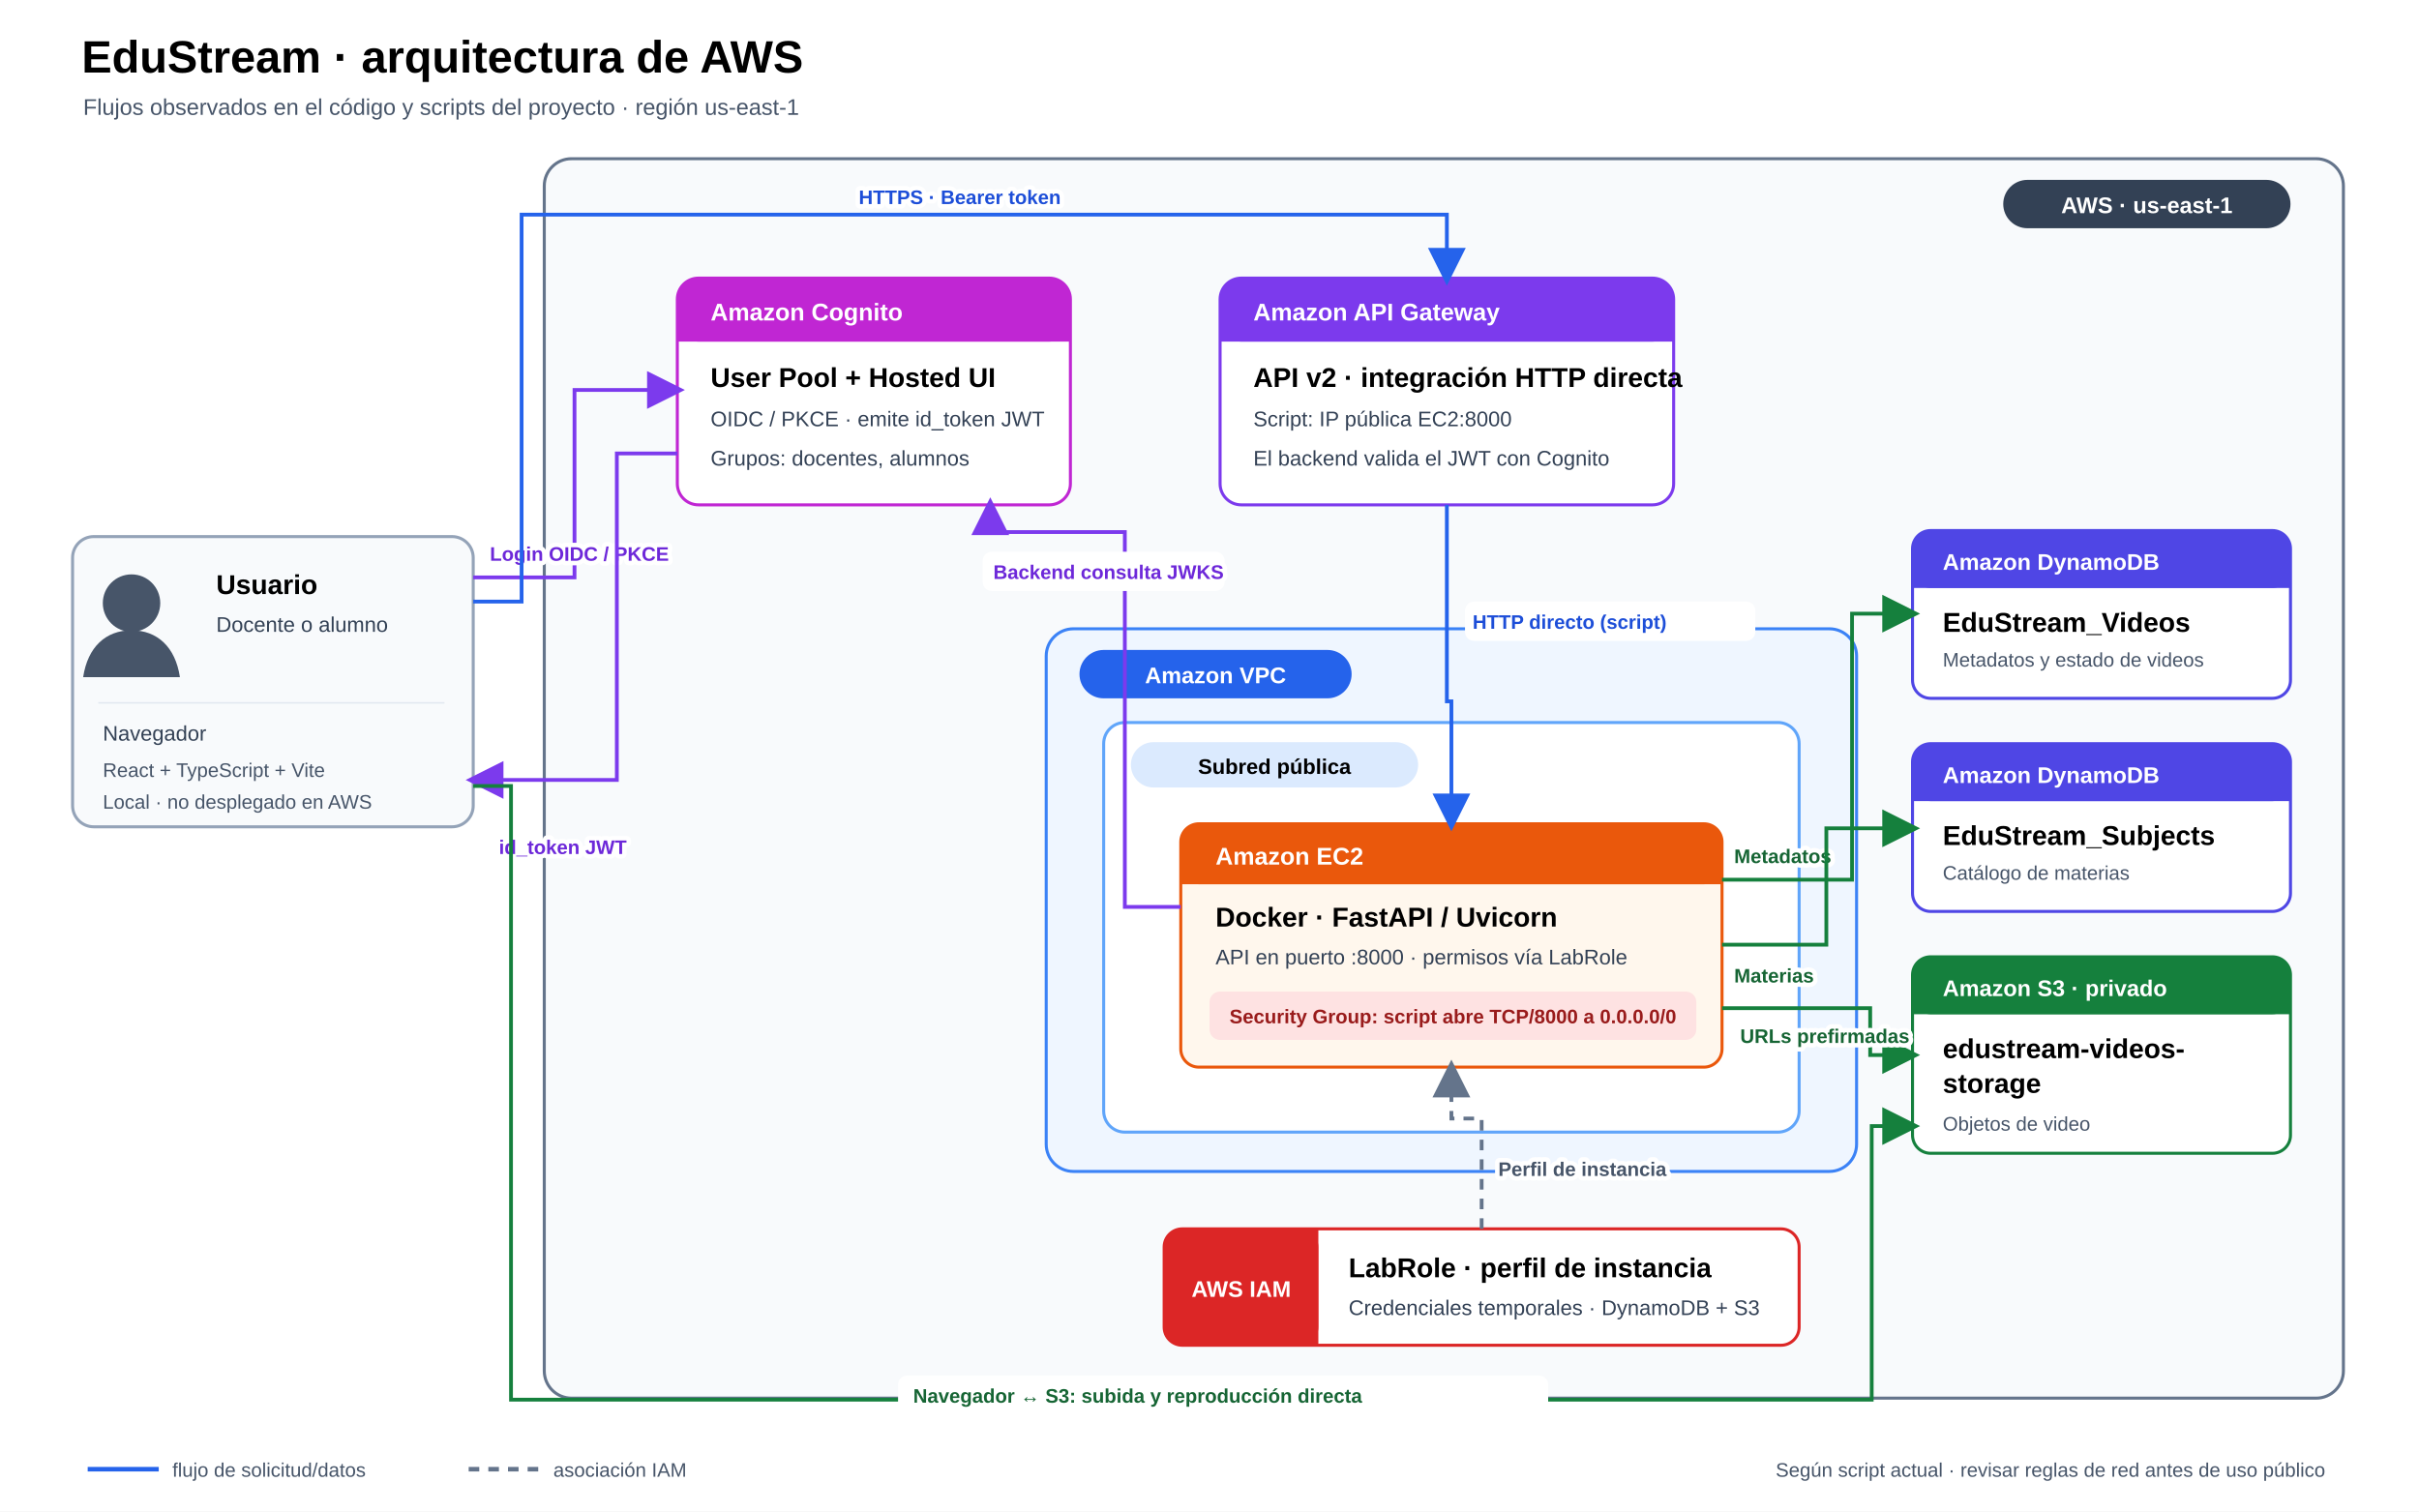
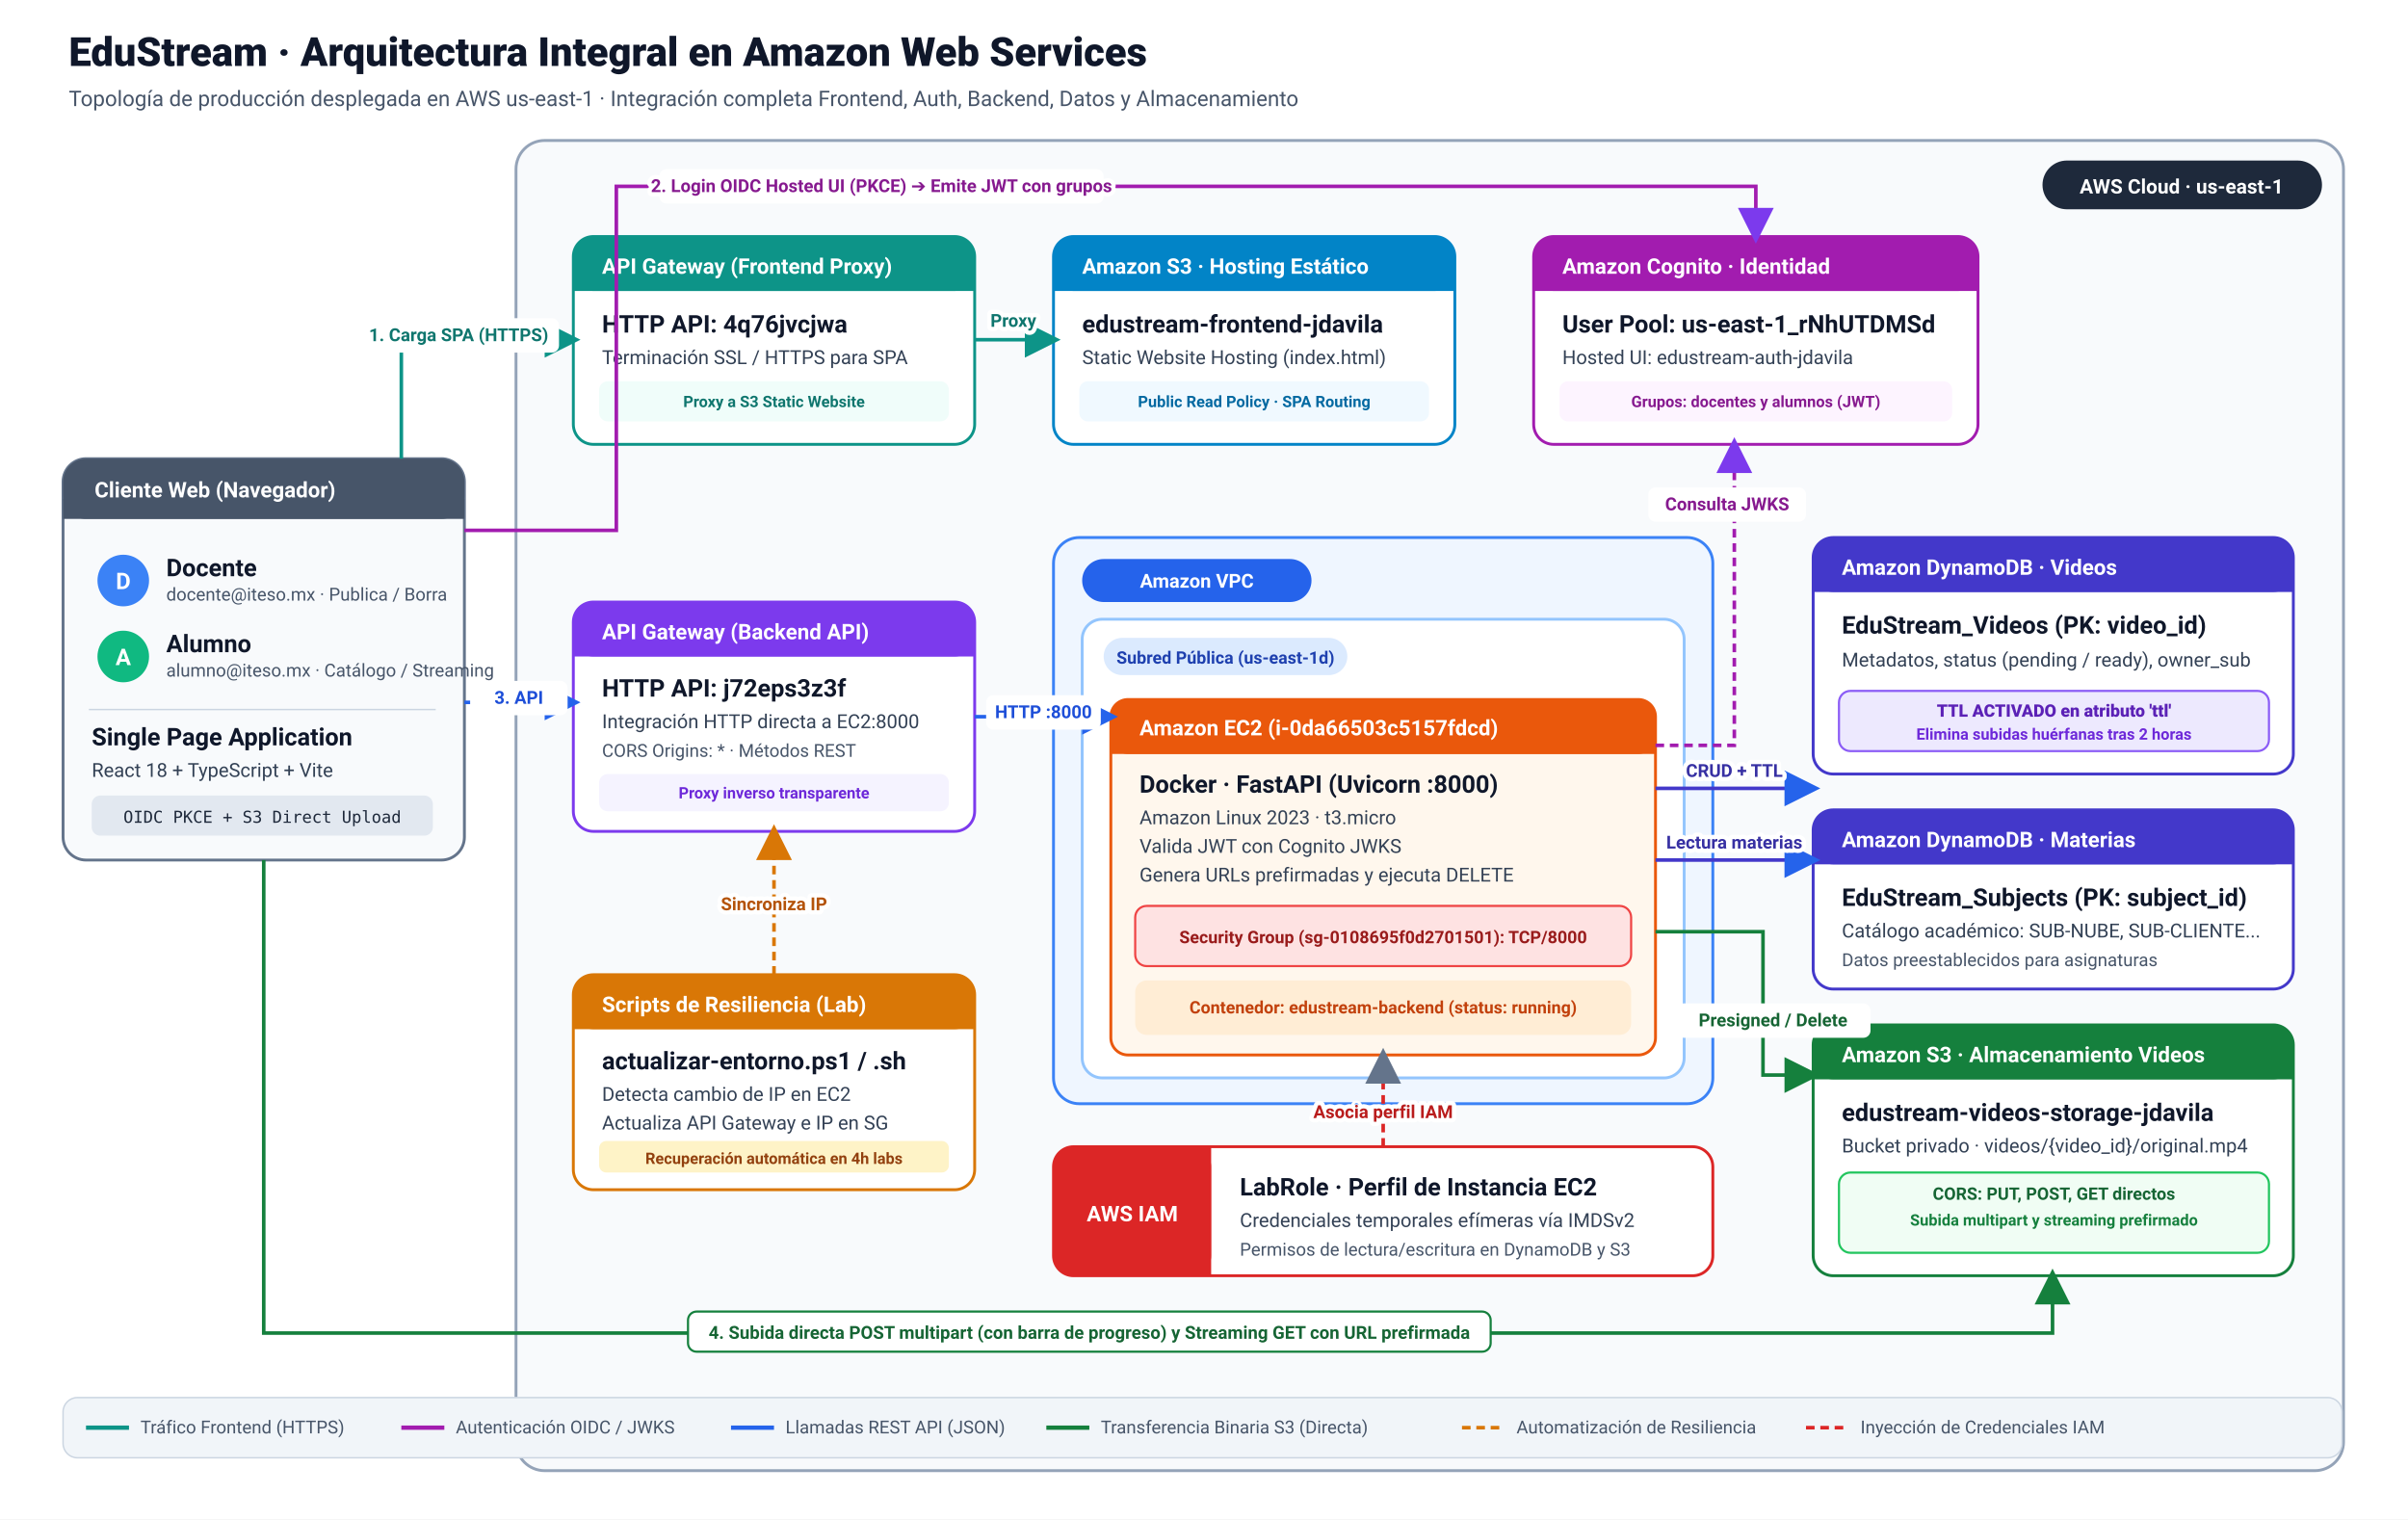
- <svg xmlns="http://www.w3.org/2000/svg" width="1600" height="1000" viewBox="0 0 1600 1000" role="img" aria-labelledby="title description">
+ <svg xmlns="http://www.w3.org/2000/svg" width="1680" height="1060" viewBox="0 0 1680 1060" role="img" aria-labelledby="title description">
  <defs>
    <marker id="arrow-blue" markerWidth="10" markerHeight="10" refX="8" refY="5" orient="auto" markerUnits="strokeWidth">
      <path d="M0,0 L10,5 L0,10 z" fill="#2563eb" />
    </marker>
    <marker id="arrow-purple" markerWidth="10" markerHeight="10" refX="8" refY="5" orient="auto" markerUnits="strokeWidth">
      <path d="M0,0 L10,5 L0,10 z" fill="#7c3aed" />
    </marker>
    <marker id="arrow-green" markerWidth="10" markerHeight="10" refX="8" refY="5" orient="auto" markerUnits="strokeWidth">
      <path d="M0,0 L10,5 L0,10 z" fill="#15803d" />
    </marker>
+     <marker id="arrow-amber" markerWidth="10" markerHeight="10" refX="8" refY="5" orient="auto" markerUnits="strokeWidth">
+       <path d="M0,0 L10,5 L0,10 z" fill="#d97706" />
+     </marker>
+     <marker id="arrow-teal" markerWidth="10" markerHeight="10" refX="8" refY="5" orient="auto" markerUnits="strokeWidth">
+       <path d="M0,0 L10,5 L0,10 z" fill="#0d9488" />
+     </marker>
    <marker id="arrow-gray" markerWidth="10" markerHeight="10" refX="8" refY="5" orient="auto" markerUnits="strokeWidth">
      <path d="M0,0 L10,5 L0,10 z" fill="#64748b" />
    </marker>
    <style>
-       text { font-family: Arial, Helvetica, sans-serif; }
-       .title { font-size: 30px; font-weight: 700; }
+       text { font-family: -apple-system, BlinkMacSystemFont, "Segoe UI", Roboto, Helvetica, Arial, sans-serif; }
+       .title { font-size: 28px; font-weight: 800; fill: #0f172a; }
      .subtitle { font-size: 15px; fill: #475569; }
-       .boundary-title { font-size: 20px; font-weight: 700; }
-       .card-title { font-size: 18px; font-weight: 700; }
-       .card-copy { font-size: 14px; fill: #334155; }
-       .small { font-size: 13px; fill: #475569; }
-       .edge-label { font-size: 13px; font-weight: 700; paint-order: stroke; stroke: #fff; stroke-width: 6px; stroke-linejoin: round; }
+       .card-title { font-size: 17px; font-weight: 700; fill: #0f172a; }
+       .card-header-text { font-size: 15px; font-weight: 700; fill: #ffffff; }
+       .card-copy { font-size: 13.5px; fill: #334155; }
+       .small { font-size: 12.5px; fill: #475569; }
+       .code-tag { font-family: ui-monospace, SFMono-Regular, Menlo, Monaco, Consolas, monospace; font-size: 11.5px; fill: #1e293b; }
+       .edge-label { font-size: 12.5px; font-weight: 700; paint-order: stroke; stroke: #ffffff; stroke-width: 6px; stroke-linejoin: round; }
      .edge { fill: none; stroke-width: 2.5; }
    </style>
  </defs>
-   <rect width="1600" height="1000" fill="#fff" />
-   <text x="54" y="48" class="title">EduStream · arquitectura de AWS</text>
-   <text x="55" y="76" class="subtitle">Flujos observados en el código y scripts del proyecto · región us-east-1</text>
-   <rect x="360" y="105" width="1190" height="820" rx="18" fill="#f8fafc" stroke="#64748b" stroke-width="2" />
-   <rect x="1325" y="119" width="190" height="32" rx="16" fill="#334155" />
-   <text x="1420" y="141" text-anchor="middle" font-size="15" font-weight="700" fill="#fff">AWS · us-east-1</text>
-   <rect x="48" y="355" width="265" height="192" rx="14" fill="#f8fafc" stroke="#94a3b8" stroke-width="2" />
-   <circle cx="87" cy="399" r="19" fill="#475569" />
-   <path d="M55 448c3-20 15-31 32-31s29 11 32 31" fill="#475569" />
-   <text x="143" y="393" class="card-title">Usuario</text>
-   <text x="143" y="418" class="card-copy">Docente o alumno</text>
-   <line x1="65" y1="465" x2="294" y2="465" stroke="#e2e8f0" />
-   <text x="68" y="490" class="card-copy">Navegador</text>
-   <text x="68" y="514" class="small">React + TypeScript + Vite</text>
-   <text x="68" y="535" class="small">Local · no desplegado en AWS</text>
-   <rect x="448" y="184" width="260" height="150" rx="14" fill="#fff" stroke="#c026d3" stroke-width="2" />
-   <rect x="448" y="184" width="260" height="42" rx="14" fill="#c026d3" />
-   <path d="M448 212h260v14H448z" fill="#c026d3" />
-   <text x="470" y="212" font-size="16" font-weight="700" fill="#fff">Amazon Cognito</text>
-   <text x="470" y="256" class="card-title">User Pool + Hosted UI</text>
-   <text x="470" y="282" class="card-copy">OIDC / PKCE · emite id_token JWT</text>
-   <text x="470" y="308" class="card-copy">Grupos: docentes, alumnos</text>
-   <rect x="807" y="184" width="300" height="150" rx="14" fill="#fff" stroke="#7c3aed" stroke-width="2" />
-   <rect x="807" y="184" width="300" height="42" rx="14" fill="#7c3aed" />
-   <path d="M807 212h300v14H807z" fill="#7c3aed" />
-   <text x="829" y="212" font-size="16" font-weight="700" fill="#fff">Amazon API Gateway</text>
-   <text x="829" y="256" class="card-title">API v2 · integración HTTP directa</text>
-   <text x="829" y="282" class="card-copy">Script: IP pública EC2:8000</text>
-   <text x="829" y="308" class="card-copy">El backend valida el JWT con Cognito</text>
-   <rect x="692" y="416" width="536" height="359" rx="18" fill="#eff6ff" stroke="#3b82f6" stroke-width="2" />
-   <rect x="714" y="430" width="180" height="32" rx="16" fill="#2563eb" />
-   <text x="804" y="452" text-anchor="middle" font-size="15" font-weight="700" fill="#fff">Amazon VPC</text>
-   <rect x="730" y="478" width="460" height="271" rx="14" fill="#fff" stroke="#60a5fa" stroke-width="2" />
-   <rect x="748" y="491" width="190" height="30" rx="15" fill="#dbeafe" />
-   <text x="843" y="512" text-anchor="middle" font-size="14" font-weight="700">Subred pública</text>
-   <rect x="781" y="545" width="358" height="161" rx="12" fill="#fff7ed" stroke="#ea580c" stroke-width="2" />
-   <rect x="781" y="545" width="358" height="40" rx="12" fill="#ea580c" />
-   <path d="M781 571h358v14H781z" fill="#ea580c" />
-   <text x="804" y="572" font-size="16" font-weight="700" fill="#fff">Amazon EC2</text>
-   <text x="804" y="613" class="card-title">Docker · FastAPI / Uvicorn</text>
-   <text x="804" y="638" class="card-copy">API en puerto :8000 · permisos vía LabRole</text>
-   <rect x="800" y="656" width="322" height="32" rx="7" fill="#fee2e2" />
-   <text x="961" y="677" text-anchor="middle" font-size="13" font-weight="700" fill="#991b1b">Security Group: script abre TCP/8000 a 0.0.0.0/0</text>
-   <rect x="1265" y="351" width="250" height="111" rx="12" fill="#fff" stroke="#4f46e5" stroke-width="2" />
-   <rect x="1265" y="351" width="250" height="38" rx="12" fill="#4f46e5" />
-   <path d="M1265 377h250v12H1265z" fill="#4f46e5" />
-   <text x="1285" y="377" font-size="15" font-weight="700" fill="#fff">Amazon DynamoDB</text>
-   <text x="1285" y="418" class="card-title">EduStream_Videos</text>
-   <text x="1285" y="441" class="small">Metadatos y estado de videos</text>
-   <rect x="1265" y="492" width="250" height="111" rx="12" fill="#fff" stroke="#4f46e5" stroke-width="2" />
-   <rect x="1265" y="492" width="250" height="38" rx="12" fill="#4f46e5" />
-   <path d="M1265 518h250v12H1265z" fill="#4f46e5" />
-   <text x="1285" y="518" font-size="15" font-weight="700" fill="#fff">Amazon DynamoDB</text>
-   <text x="1285" y="559" class="card-title">EduStream_Subjects</text>
-   <text x="1285" y="582" class="small">Catálogo de materias</text>
-   <rect x="1265" y="633" width="250" height="130" rx="12" fill="#fff" stroke="#15803d" stroke-width="2" />
-   <rect x="1265" y="633" width="250" height="38" rx="12" fill="#15803d" />
-   <path d="M1265 659h250v12H1265z" fill="#15803d" />
-   <text x="1285" y="659" font-size="15" font-weight="700" fill="#fff">Amazon S3 · privado</text>
-   <text x="1285" y="700" class="card-title">edustream-videos-</text>
-   <text x="1285" y="723" class="card-title">storage</text>
-   <text x="1285" y="748" class="small">Objetos de video</text>
-   <rect x="770" y="813" width="420" height="77" rx="12" fill="#fff" stroke="#dc2626" stroke-width="2" />
-   <rect x="770" y="813" width="102" height="77" rx="12" fill="#dc2626" />
-   <path d="M858 813h14v77h-14z" fill="#dc2626" />
-   <text x="821" y="858" text-anchor="middle" font-size="15" font-weight="700" fill="#fff">AWS IAM</text>
-   <text x="892" y="845" class="card-title">LabRole · perfil de instancia</text>
-   <text x="892" y="870" class="card-copy">Credenciales temporales · DynamoDB + S3</text>
-   <path class="edge" d="M313 382 H380 V258 H448" stroke="#7c3aed" marker-end="url(#arrow-purple)" />
-   <text x="324" y="371" class="edge-label" fill="#6d28d9">Login OIDC / PKCE</text>
-   <path class="edge" d="M448 300 H408 V516 H313" stroke="#7c3aed" marker-end="url(#arrow-purple)" />
-   <text x="330" y="565" class="edge-label" fill="#6d28d9">id_token JWT</text>
-   <path class="edge" d="M313 398 H345 V142 H957 V184" stroke="#2563eb" marker-end="url(#arrow-blue)" />
-   <text x="568" y="135" class="edge-label" fill="#1d4ed8">HTTPS · Bearer token</text>
-   <path class="edge" d="M957 334 V464 H960 V545" stroke="#2563eb" marker-end="url(#arrow-blue)" />
-   <rect x="969" y="398" width="192" height="26" rx="6" fill="#fff" />
-   <text x="974" y="416" class="edge-label" fill="#1d4ed8">HTTP directo (script)</text>
-   <path class="edge" d="M781 600 H744 V352 H655 V334" stroke="#7c3aed" marker-end="url(#arrow-purple)" />
-   <rect x="650" y="365" width="160" height="26" rx="6" fill="#fff" />
-   <text x="657" y="383" class="edge-label" fill="#6d28d9">Backend consulta JWKS</text>
-   <path class="edge" d="M1139 582 H1225 V406 H1265" stroke="#15803d" marker-end="url(#arrow-green)" />
-   <text x="1147" y="571" class="edge-label" fill="#166534">Metadatos</text>
-   <path class="edge" d="M1139 625 H1208 V548 H1265" stroke="#15803d" marker-end="url(#arrow-green)" />
-   <text x="1147" y="650" class="edge-label" fill="#166534">Materias</text>
-   <path class="edge" d="M1139 667 H1237 V698 H1265" stroke="#15803d" marker-end="url(#arrow-green)" />
-   <text x="1151" y="690" class="edge-label" fill="#166534">URLs prefirmadas</text>
-   <path class="edge" d="M313 520 H338 V926 H1238 V745 H1265" stroke="#15803d" marker-end="url(#arrow-green)" />
-   <rect x="594" y="910" width="430" height="26" rx="6" fill="#fff" />
-   <text x="604" y="928" class="edge-label" fill="#166534">Navegador ↔ S3: subida y reproducción directa</text>
-   <path class="edge" d="M980 813 V740 H960 V706" stroke="#64748b" stroke-dasharray="7 6" marker-end="url(#arrow-gray)" />
-   <text x="991" y="778" class="edge-label" fill="#475569">Perfil de instancia</text>
-   <line x1="58" y1="972" x2="105" y2="972" stroke="#2563eb" stroke-width="3" />
-   <text x="114" y="977" class="small">flujo de solicitud/datos</text>
-   <line x1="310" y1="972" x2="357" y2="972" stroke="#64748b" stroke-width="3" stroke-dasharray="7 6" />
-   <text x="366" y="977" class="small">asociación IAM</text>
-   <text x="1538" y="977" text-anchor="end" class="small">Según script actual · revisar reglas de red antes de uso público</text>
+   <rect width="1680" height="1060" fill="#ffffff" />
+   <text x="48" y="46" class="title">EduStream · Arquitectura Integral en Amazon Web Services</text>
+   <text x="48" y="74" class="subtitle">Topología de producción desplegada en AWS us-east-1 · Integración completa Frontend, Auth, Backend, Datos y Almacenamiento</text>
+   <rect x="360" y="98" width="1275" height="928" rx="20" fill="#f8fafc" stroke="#94a3b8" stroke-width="2" />
+   <rect x="1425" y="112" width="195" height="34" rx="17" fill="#1e293b" />
+   <text x="1522" y="135" text-anchor="middle" font-size="14" font-weight="700" fill="#ffffff">AWS Cloud · us-east-1</text>
+   <rect x="44" y="320" width="280" height="280" rx="16" fill="#f8fafc" stroke="#64748b" stroke-width="2" />
+   <rect x="44" y="320" width="280" height="42" rx="16" fill="#475569" />
+   <path d="M44 348h280v14H44z" fill="#475569" />
+   <text x="66" y="347" class="card-header-text">Cliente Web (Navegador)</text>
+   <circle cx="86" cy="405" r="18" fill="#3b82f6" />
+   <text x="86" y="411" text-anchor="middle" font-size="16" font-weight="700" fill="#fff">D</text>
+   <text x="116" y="402" class="card-title">Docente</text>
+   <text x="116" y="419" class="small">docente@iteso.mx · Publica / Borra</text>
+   <circle cx="86" cy="458" r="18" fill="#10b981" />
+   <text x="86" y="464" text-anchor="middle" font-size="16" font-weight="700" fill="#fff">A</text>
+   <text x="116" y="455" class="card-title">Alumno</text>
+   <text x="116" y="472" class="small">alumno@iteso.mx · Catálogo / Streaming</text>
+   <line x1="62" y1="495" x2="304" y2="495" stroke="#cbd5e1" stroke-width="1" />
+   <text x="64" y="520" class="card-title">Single Page Application</text>
+   <text x="64" y="542" class="card-copy">React 18 + TypeScript + Vite</text>
+   <rect x="64" y="555" width="238" height="28" rx="6" fill="#e2e8f0" />
+   <text x="183" y="574" text-anchor="middle" class="code-tag">OIDC PKCE + S3 Direct Upload</text>
+   <rect x="400" y="165" width="280" height="145" rx="14" fill="#ffffff" stroke="#0d9488" stroke-width="2" />
+   <rect x="400" y="165" width="280" height="38" rx="14" fill="#0d9488" />
+   <path d="M400 190h280v13H400z" fill="#0d9488" />
+   <text x="420" y="191" class="card-header-text">API Gateway (Frontend Proxy)</text>
+   <text x="420" y="232" class="card-title">HTTP API: 4q76jvcjwa</text>
+   <text x="420" y="254" class="card-copy">Terminación SSL / HTTPS para SPA</text>
+   <rect x="418" y="266" width="244" height="28" rx="6" fill="#f0fdfa" />
+   <text x="540" y="284" text-anchor="middle" font-size="11" font-weight="700" fill="#0f766e">Proxy a S3 Static Website</text>
+   <rect x="735" y="165" width="280" height="145" rx="14" fill="#ffffff" stroke="#0284c7" stroke-width="2" />
+   <rect x="735" y="165" width="280" height="38" rx="14" fill="#0284c7" />
+   <path d="M735 190h280v13H735z" fill="#0284c7" />
+   <text x="755" y="191" class="card-header-text">Amazon S3 · Hosting Estático</text>
+   <text x="755" y="232" class="card-title">edustream-frontend-jdavila</text>
+   <text x="755" y="254" class="card-copy">Static Website Hosting (index.html)</text>
+   <rect x="753" y="266" width="244" height="28" rx="6" fill="#f0f9ff" />
+   <text x="875" y="284" text-anchor="middle" font-size="11" font-weight="700" fill="#0369a1">Public Read Policy · SPA Routing</text>
+   <rect x="1070" y="165" width="310" height="145" rx="14" fill="#ffffff" stroke="#a21caf" stroke-width="2" />
+   <rect x="1070" y="165" width="310" height="38" rx="14" fill="#a21caf" />
+   <path d="M1070 190h310v13H1070z" fill="#a21caf" />
+   <text x="1090" y="191" class="card-header-text">Amazon Cognito · Identidad</text>
+   <text x="1090" y="232" class="card-title">User Pool: us-east-1_rNhUTDMSd</text>
+   <text x="1090" y="254" class="card-copy">Hosted UI: edustream-auth-jdavila</text>
+   <rect x="1088" y="266" width="274" height="28" rx="6" fill="#fdf4ff" />
+   <text x="1225" y="284" text-anchor="middle" font-size="11" font-weight="700" fill="#86198f">Grupos: docentes y alumnos (JWT)</text>
+   <rect x="400" y="420" width="280" height="160" rx="14" fill="#ffffff" stroke="#7c3aed" stroke-width="2" />
+   <rect x="400" y="420" width="280" height="38" rx="14" fill="#7c3aed" />
+   <path d="M400 445h280v13H400z" fill="#7c3aed" />
+   <text x="420" y="446" class="card-header-text">API Gateway (Backend API)</text>
+   <text x="420" y="486" class="card-title">HTTP API: j72eps3z3f</text>
+   <text x="420" y="508" class="card-copy">Integración HTTP directa a EC2:8000</text>
+   <text x="420" y="528" class="small">CORS Origins: * · Métodos REST</text>
+   <rect x="418" y="540" width="244" height="26" rx="6" fill="#f5f3ff" />
+   <text x="540" y="557" text-anchor="middle" font-size="11" font-weight="700" fill="#6d28d9">Proxy inverso transparente</text>
+   <rect x="735" y="375" width="460" height="395" rx="18" fill="#eff6ff" stroke="#3b82f6" stroke-width="2" />
+   <rect x="755" y="390" width="160" height="30" rx="15" fill="#2563eb" />
+   <text x="835" y="410" text-anchor="middle" font-size="13.5" font-weight="700" fill="#ffffff">Amazon VPC</text>
+   <rect x="755" y="432" width="420" height="320" rx="14" fill="#ffffff" stroke="#93c5fd" stroke-width="2" />
+   <rect x="770" y="445" width="170" height="26" rx="13" fill="#dbeafe" />
+   <text x="855" y="463" text-anchor="middle" font-size="12" font-weight="700" fill="#1e40af">Subred Pública (us-east-1d)</text>
+   <rect x="775" y="488" width="380" height="248" rx="12" fill="#fff7ed" stroke="#ea580c" stroke-width="2" />
+   <rect x="775" y="488" width="380" height="38" rx="12" fill="#ea580c" />
+   <path d="M775 513h380v13H775z" fill="#ea580c" />
+   <text x="795" y="513" class="card-header-text">Amazon EC2 (i-0da66503c5157fdcd)</text>
+   <text x="795" y="553" class="card-title">Docker · FastAPI (Uvicorn :8000)</text>
+   <text x="795" y="575" class="card-copy">Amazon Linux 2023 · t3.micro</text>
+   <text x="795" y="595" class="card-copy">Valida JWT con Cognito JWKS</text>
+   <text x="795" y="615" class="card-copy">Genera URLs prefirmadas y ejecuta DELETE</text>
+   <rect x="792" y="632" width="346" height="42" rx="8" fill="#fee2e2" stroke="#ef4444" stroke-width="1.5" />
+   <text x="965" y="658" text-anchor="middle" font-size="12" font-weight="700" fill="#991b1b">Security Group (sg-0108695f0d2701501): TCP/8000</text>
+   <rect x="792" y="684" width="346" height="38" rx="8" fill="#ffedd5" />
+   <text x="965" y="707" text-anchor="middle" font-size="12" font-weight="700" fill="#c2410c">Contenedor: edustream-backend (status: running)</text>
+   <rect x="1265" y="375" width="335" height="165" rx="14" fill="#ffffff" stroke="#4338ca" stroke-width="2" />
+   <rect x="1265" y="375" width="335" height="38" rx="14" fill="#4338ca" />
+   <path d="M1265 400h335v13H1265z" fill="#4338ca" />
+   <text x="1285" y="401" class="card-header-text">Amazon DynamoDB · Videos</text>
+   <text x="1285" y="442" class="card-title">EduStream_Videos (PK: video_id)</text>
+   <text x="1285" y="465" class="card-copy">Metadatos, status (pending / ready), owner_sub</text>
+   <rect x="1283" y="482" width="300" height="42" rx="8" fill="#ede9fe" stroke="#8b5cf6" stroke-width="1.5" />
+   <text x="1433" y="500" text-anchor="middle" font-size="12" font-weight="800" fill="#5b21b6">TTL ACTIVADO en atributo 'ttl'</text>
+   <text x="1433" y="516" text-anchor="middle" font-size="11" font-weight="600" fill="#6d28d9">Elimina subidas huérfanas tras 2 horas</text>
+   <rect x="1265" y="565" width="335" height="125" rx="14" fill="#ffffff" stroke="#4338ca" stroke-width="2" />
+   <rect x="1265" y="565" width="335" height="38" rx="14" fill="#4338ca" />
+   <path d="M1265 590h335v13H1265z" fill="#4338ca" />
+   <text x="1285" y="591" class="card-header-text">Amazon DynamoDB · Materias</text>
+   <text x="1285" y="632" class="card-title">EduStream_Subjects (PK: subject_id)</text>
+   <text x="1285" y="654" class="card-copy">Catálogo académico: SUB-NUBE, SUB-CLIENTE...</text>
+   <text x="1285" y="674" class="small">Datos preestablecidos para asignaturas</text>
+   <rect x="1265" y="715" width="335" height="175" rx="14" fill="#ffffff" stroke="#15803d" stroke-width="2" />
+   <rect x="1265" y="715" width="335" height="38" rx="14" fill="#15803d" />
+   <path d="M1265 740h335v13H1265z" fill="#15803d" />
+   <text x="1285" y="741" class="card-header-text">Amazon S3 · Almacenamiento Videos</text>
+   <text x="1285" y="782" class="card-title">edustream-videos-storage-jdavila</text>
+   <text x="1285" y="804" class="card-copy">Bucket privado · videos/{video_id}/original.mp4</text>
+   <rect x="1283" y="818" width="300" height="56" rx="8" fill="#f0fdf4" stroke="#22c55e" stroke-width="1.5" />
+   <text x="1433" y="837" text-anchor="middle" font-size="12" font-weight="700" fill="#166534">CORS: PUT, POST, GET directos</text>
+   <text x="1433" y="855" text-anchor="middle" font-size="11" font-weight="600" fill="#15803d">Subida multipart y streaming prefirmado</text>
+   <rect x="735" y="800" width="460" height="90" rx="14" fill="#ffffff" stroke="#dc2626" stroke-width="2" />
+   <rect x="735" y="800" width="110" height="90" rx="14" fill="#dc2626" />
+   <path d="M831 800h14v90h-14z" fill="#dc2626" />
+   <text x="790" y="852" text-anchor="middle" font-size="15" font-weight="700" fill="#ffffff">AWS IAM</text>
+   <text x="865" y="834" class="card-title">LabRole · Perfil de Instancia EC2</text>
+   <text x="865" y="856" class="card-copy">Credenciales temporales efímeras vía IMDSv2</text>
+   <text x="865" y="876" class="small">Permisos de lectura/escritura en DynamoDB y S3</text>
+   <rect x="400" y="680" width="280" height="150" rx="14" fill="#ffffff" stroke="#d97706" stroke-width="2" />
+   <rect x="400" y="680" width="280" height="38" rx="14" fill="#d97706" />
+   <path d="M400 705h280v13H400z" fill="#d97706" />
+   <text x="420" y="706" class="card-header-text">Scripts de Resiliencia (Lab)</text>
+   <text x="420" y="746" class="card-title">actualizar-entorno.ps1 / .sh</text>
+   <text x="420" y="768" class="card-copy">Detecta cambio de IP en EC2</text>
+   <text x="420" y="788" class="card-copy">Actualiza API Gateway e IP en SG</text>
+   <rect x="418" y="796" width="244" height="22" rx="5" fill="#fef3c7" />
+   <text x="540" y="812" text-anchor="middle" font-size="11" font-weight="700" fill="#92400e">Recuperación automática en 4h labs</text>
+   <path class="edge" d="M280 320 V237 H400" stroke="#0d9488" marker-end="url(#arrow-teal)" />
+   <rect x="250" y="222" width="140" height="24" rx="5" fill="#ffffff" />
+   <text x="320" y="238" text-anchor="middle" class="edge-label" fill="#0f766e">1. Carga SPA (HTTPS)</text>
+   <path class="edge" d="M680 237 H735" stroke="#0d9488" marker-end="url(#arrow-teal)" />
+   <text x="707" y="228" text-anchor="middle" class="edge-label" fill="#0f766e">Proxy</text>
+   <path class="edge" d="M324 370 H430 V130 H1225 V165" stroke="#a21caf" marker-end="url(#arrow-purple)" />
+   <rect x="460" y="118" width="310" height="24" rx="5" fill="#ffffff" />
+   <text x="615" y="134" text-anchor="middle" class="edge-label" fill="#86198f">2. Login OIDC Hosted UI (PKCE) ➔ Emite JWT con grupos</text>
+   <path class="edge" d="M324 490 H400" stroke="#2563eb" marker-end="url(#arrow-blue)" />
+   <rect x="328" y="475" width="68" height="24" rx="5" fill="#ffffff" />
+   <text x="362" y="491" text-anchor="middle" class="edge-label" fill="#1d4ed8">3. API</text>
+   <path class="edge" d="M680 500 H775" stroke="#2563eb" marker-end="url(#arrow-blue)" />
+   <rect x="688" y="485" width="80" height="24" rx="5" fill="#ffffff" />
+   <text x="728" y="501" text-anchor="middle" class="edge-label" fill="#1d4ed8">HTTP :8000</text>
+   <path class="edge" d="M1155 520 H1210 V310" stroke="#a21caf" stroke-dasharray="6 4" marker-end="url(#arrow-purple)" />
+   <rect x="1150" y="340" width="110" height="24" rx="5" fill="#ffffff" />
+   <text x="1205" y="356" text-anchor="middle" class="edge-label" fill="#86198f">Consulta JWKS</text>
+   <path class="edge" d="M1155 550 H1265" stroke="#4338ca" marker-end="url(#arrow-blue)" />
+   <text x="1210" y="542" text-anchor="middle" class="edge-label" fill="#3730a3">CRUD + TTL</text>
+   <path class="edge" d="M1155 600 H1265" stroke="#4338ca" marker-end="url(#arrow-blue)" />
+   <text x="1210" y="592" text-anchor="middle" class="edge-label" fill="#3730a3">Lectura materias</text>
+   <path class="edge" d="M1155 650 H1230 V750 H1265" stroke="#15803d" marker-end="url(#arrow-green)" />
+   <rect x="1170" y="700" width="135" height="24" rx="5" fill="#ffffff" />
+   <text x="1237" y="716" text-anchor="middle" class="edge-label" fill="#166534">Presigned / Delete</text>
+   <path class="edge" d="M184 600 V930 H1432 V890" stroke="#15803d" marker-end="url(#arrow-green)" />
+   <rect x="480" y="915" width="560" height="28" rx="6" fill="#ffffff" stroke="#15803d" stroke-width="1.5" />
+   <text x="760" y="934" text-anchor="middle" class="edge-label" fill="#166534">4. Subida directa POST multipart (con barra de progreso) y Streaming GET con URL prefirmada</text>
+   <path class="edge" d="M965 800 V736" stroke="#dc2626" stroke-dasharray="6 4" marker-end="url(#arrow-gray)" />
+   <text x="965" y="780" text-anchor="middle" class="edge-label" fill="#b91c1c">Asocia perfil IAM</text>
+   <path class="edge" d="M540 680 V580" stroke="#d97706" stroke-dasharray="6 4" marker-end="url(#arrow-amber)" />
+   <text x="540" y="635" text-anchor="middle" class="edge-label" fill="#b45309">Sincroniza IP</text>
+   <rect x="44" y="975" width="1590" height="42" rx="10" fill="#f1f5f9" stroke="#cbd5e1" />
+   <line x1="60" y1="996" x2="90" y2="996" stroke="#0d9488" stroke-width="3" />
+   <text x="98" y="1000" class="small">Tráfico Frontend (HTTPS)</text>
+   <line x1="280" y1="996" x2="310" y2="996" stroke="#a21caf" stroke-width="3" />
+   <text x="318" y="1000" class="small">Autenticación OIDC / JWKS</text>
+   <line x1="510" y1="996" x2="540" y2="996" stroke="#2563eb" stroke-width="3" />
+   <text x="548" y="1000" class="small">Llamadas REST API (JSON)</text>
+   <line x1="730" y1="996" x2="760" y2="996" stroke="#15803d" stroke-width="3" />
+   <text x="768" y="1000" class="small">Transferencia Binaria S3 (Directa)</text>
+   <line x1="1020" y1="996" x2="1050" y2="996" stroke="#d97706" stroke-width="2.5" stroke-dasharray="6 4" />
+   <text x="1058" y="1000" class="small">Automatización de Resiliencia</text>
+   <line x1="1260" y1="996" x2="1290" y2="996" stroke="#dc2626" stroke-width="2.5" stroke-dasharray="6 4" />
+   <text x="1298" y="1000" class="small">Inyección de Credenciales IAM</text>
</svg>
